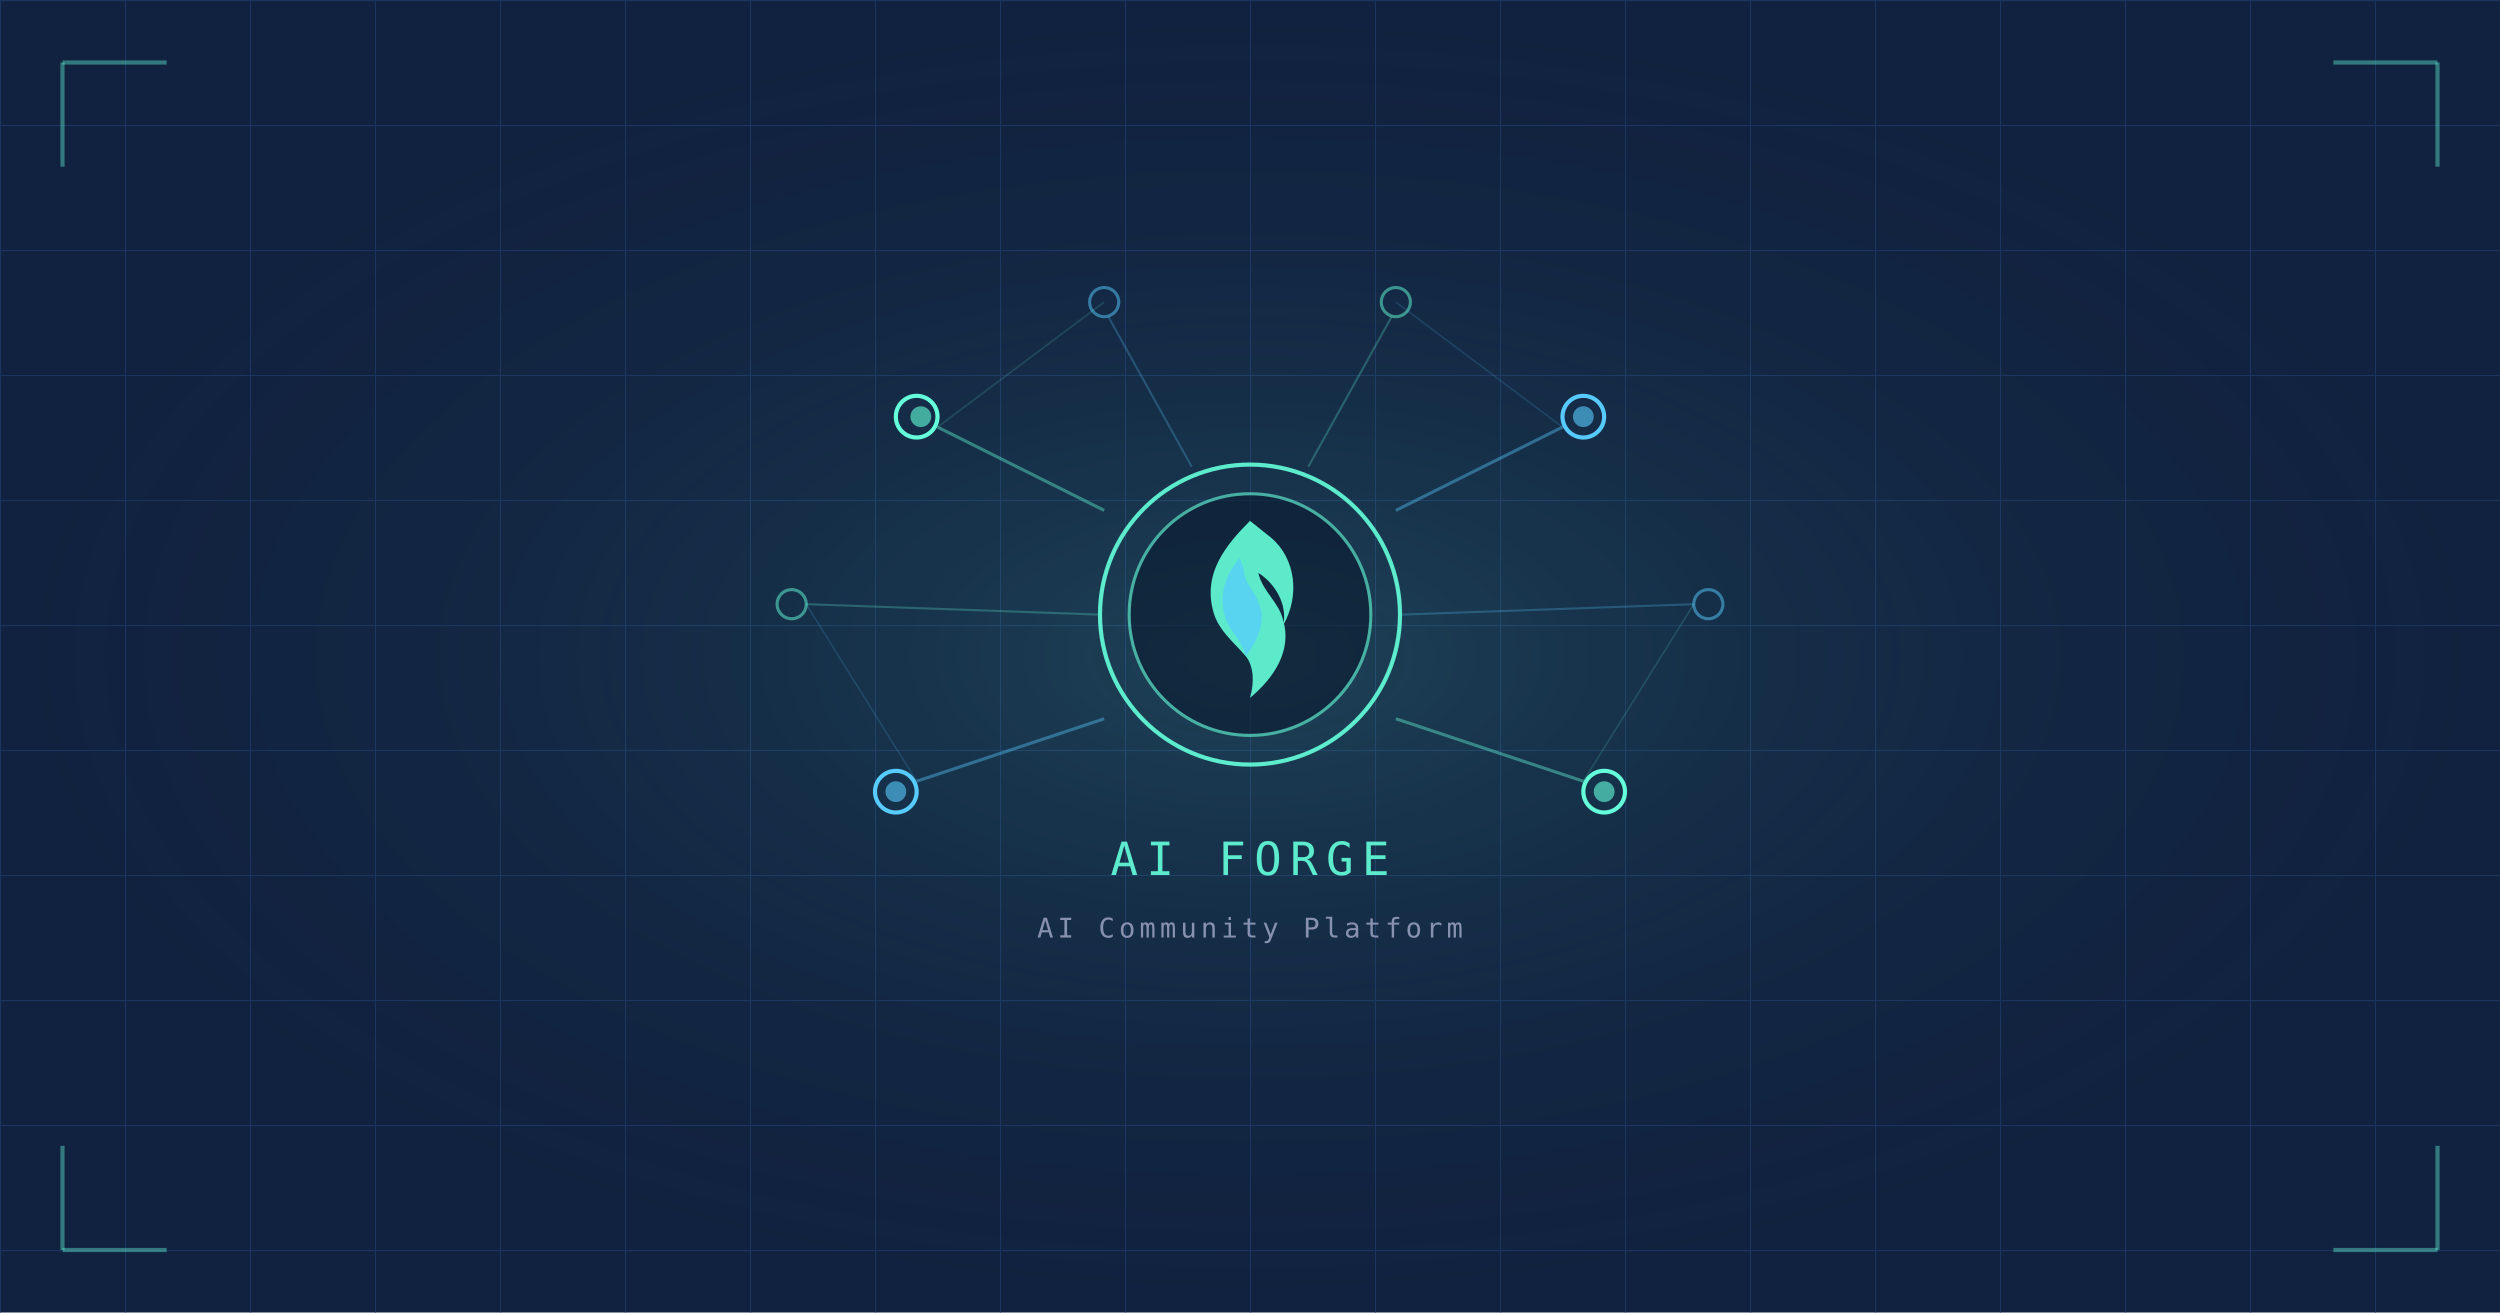
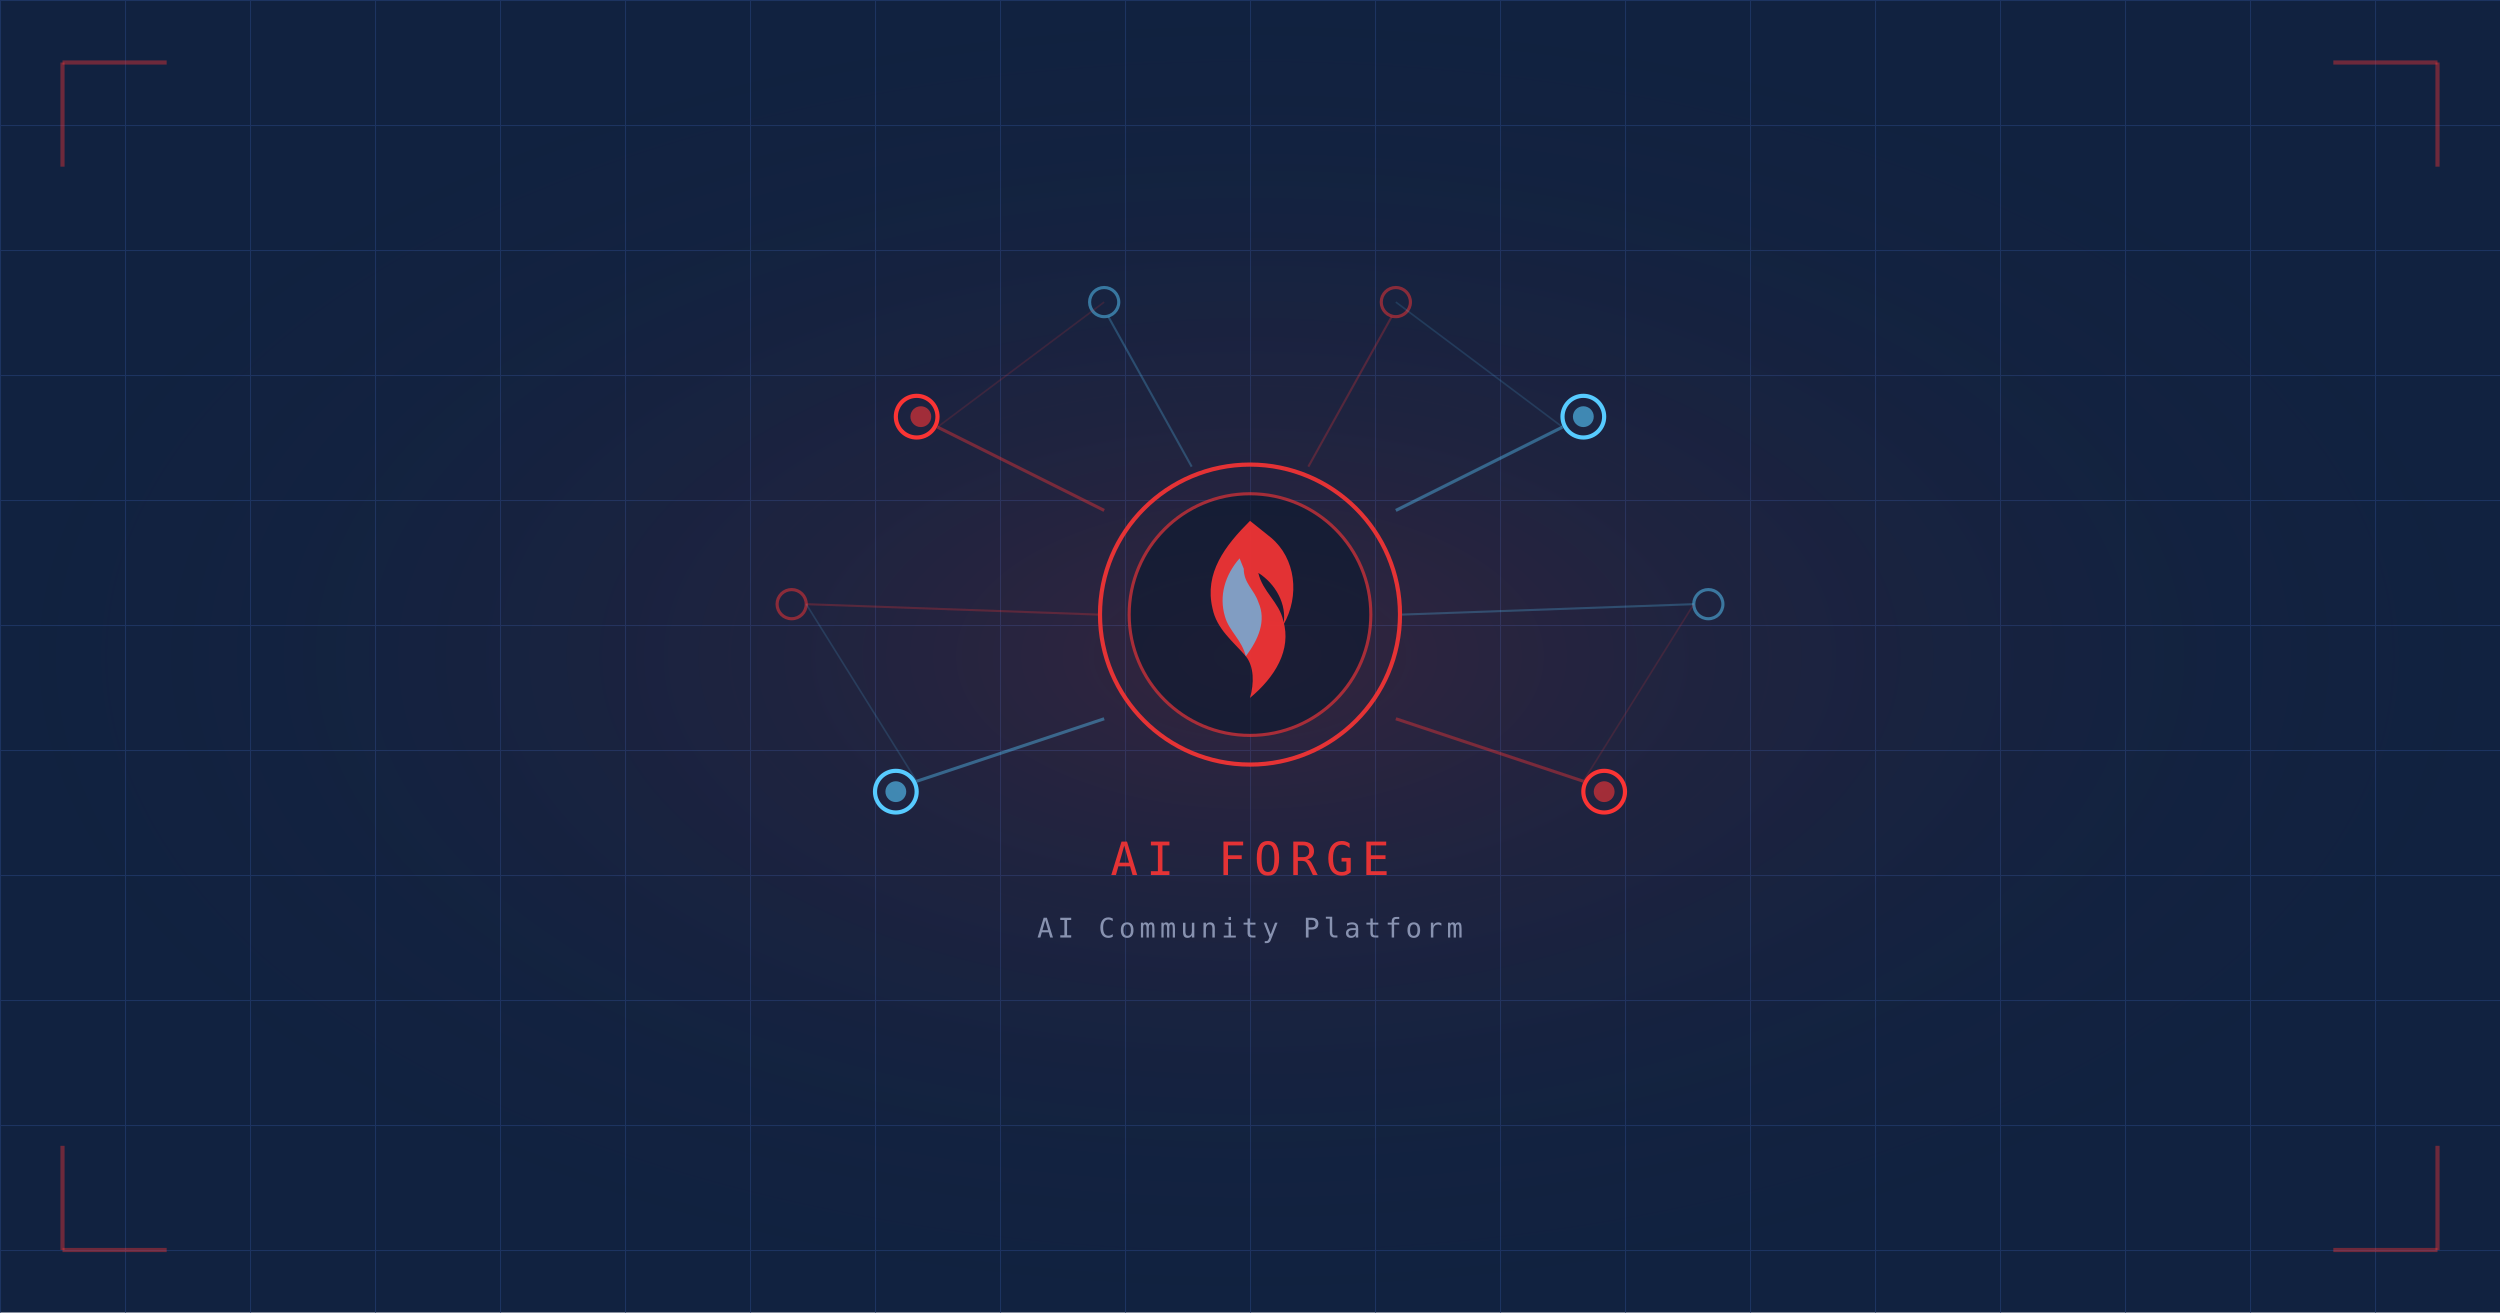
<svg xmlns="http://www.w3.org/2000/svg" width="1200" height="630" viewBox="0 0 1200 630">
  <rect width="1200" height="630" fill="#112240" />
  <defs>
    <pattern id="grid" width="60" height="60" patternUnits="userSpaceOnUse">
      <path d="M 60 0 L 0 0 0 60" fill="none" stroke="#1d3461" stroke-width="1" />
    </pattern>
    <radialGradient id="glow" cx="50%" cy="50%" r="50%">
-       <stop offset="0%" stop-color="#64ffda" stop-opacity="0.15" />
+       <stop offset="0%" stop-color="#fa3434" stop-opacity="0.15" />
      <stop offset="100%" stop-color="#112240" stop-opacity="0" />
    </radialGradient>
  </defs>
  <rect width="1200" height="630" fill="url(#grid)" />
  <rect width="1200" height="630" fill="url(#glow)" />
-   <circle cx="600" cy="295" r="72" fill="none" stroke="#64ffda" stroke-width="2" opacity="0.9" />
-   <circle cx="600" cy="295" r="58" fill="#0a192f" stroke="#64ffda" stroke-width="1.5" opacity="0.6" />
-   <path d="M600 250 C588 262 578 275 582 292 C584 302 592 308 598 315 C602 320 602 328 600 335 C612 325 620 312 616 298 C614 289 606 284 604 275 C612 280 618 290 616 300 C624 286 622 268 610 258 Z" fill="#64ffda" opacity="0.9" />
+   <circle cx="600" cy="295" r="72" fill="none" stroke="#fa3434" stroke-width="2" opacity="0.9" />
+   <circle cx="600" cy="295" r="58" fill="#0a192f" stroke="#fa3434" stroke-width="1.5" opacity="0.6" />
+   <path d="M600 250 C588 262 578 275 582 292 C584 302 592 308 598 315 C602 320 602 328 600 335 C612 325 620 312 616 298 C614 289 606 284 604 275 C612 280 618 290 616 300 C624 286 622 268 610 258 Z" fill="#fa3434" opacity="0.9" />
  <path d="M595 268 C588 276 585 286 588 296 C590 303 596 307 598 315 C604 307 608 298 604 289 C602 283 597 280 597 273 Z" fill="#57cbff" opacity="0.7" />
-   <circle cx="440" cy="200" r="10" fill="none" stroke="#64ffda" stroke-width="2" />
-   <circle cx="442" cy="200" r="5" fill="#64ffda" opacity="0.6" />
-   <line x1="530" y1="245" x2="450" y2="205" stroke="#64ffda" stroke-width="1.5" opacity="0.4" />
+   <circle cx="440" cy="200" r="10" fill="none" stroke="#fa3434" stroke-width="2" />
+   <circle cx="442" cy="200" r="5" fill="#fa3434" opacity="0.6" />
+   <line x1="530" y1="245" x2="450" y2="205" stroke="#fa3434" stroke-width="1.5" opacity="0.4" />
  <circle cx="760" cy="200" r="10" fill="none" stroke="#57cbff" stroke-width="2" />
  <circle cx="760" cy="200" r="5" fill="#57cbff" opacity="0.6" />
  <line x1="670" y1="245" x2="750" y2="205" stroke="#57cbff" stroke-width="1.5" opacity="0.4" />
  <circle cx="430" cy="380" r="10" fill="none" stroke="#57cbff" stroke-width="2" />
  <circle cx="430" cy="380" r="5" fill="#57cbff" opacity="0.6" />
  <line x1="530" y1="345" x2="440" y2="375" stroke="#57cbff" stroke-width="1.5" opacity="0.4" />
-   <circle cx="770" cy="380" r="10" fill="none" stroke="#64ffda" stroke-width="2" />
-   <circle cx="770" cy="380" r="5" fill="#64ffda" opacity="0.6" />
-   <line x1="670" y1="345" x2="760" y2="375" stroke="#64ffda" stroke-width="1.5" opacity="0.4" />
-   <circle cx="380" cy="290" r="7" fill="none" stroke="#64ffda" stroke-width="1.5" opacity="0.5" />
-   <line x1="527" y1="295" x2="387" y2="290" stroke="#64ffda" stroke-width="1" opacity="0.25" />
+   <circle cx="770" cy="380" r="10" fill="none" stroke="#fa3434" stroke-width="2" />
+   <circle cx="770" cy="380" r="5" fill="#fa3434" opacity="0.6" />
+   <line x1="670" y1="345" x2="760" y2="375" stroke="#fa3434" stroke-width="1.5" opacity="0.4" />
+   <circle cx="380" cy="290" r="7" fill="none" stroke="#fa3434" stroke-width="1.5" opacity="0.5" />
+   <line x1="527" y1="295" x2="387" y2="290" stroke="#fa3434" stroke-width="1" opacity="0.25" />
  <circle cx="820" cy="290" r="7" fill="none" stroke="#57cbff" stroke-width="1.5" opacity="0.5" />
  <line x1="673" y1="295" x2="813" y2="290" stroke="#57cbff" stroke-width="1" opacity="0.25" />
  <circle cx="530" cy="145" r="7" fill="none" stroke="#57cbff" stroke-width="1.5" opacity="0.5" />
  <line x1="572" y1="224" x2="532" y2="152" stroke="#57cbff" stroke-width="1" opacity="0.25" />
-   <circle cx="670" cy="145" r="7" fill="none" stroke="#64ffda" stroke-width="1.5" opacity="0.5" />
-   <line x1="628" y1="224" x2="668" y2="152" stroke="#64ffda" stroke-width="1" opacity="0.25" />
-   <line x1="450" y1="205" x2="530" y2="145" stroke="#64ffda" stroke-width="0.8" opacity="0.15" />
+   <circle cx="670" cy="145" r="7" fill="none" stroke="#fa3434" stroke-width="1.5" opacity="0.5" />
+   <line x1="628" y1="224" x2="668" y2="152" stroke="#fa3434" stroke-width="1" opacity="0.25" />
+   <line x1="450" y1="205" x2="530" y2="145" stroke="#fa3434" stroke-width="0.8" opacity="0.15" />
  <line x1="750" y1="205" x2="670" y2="145" stroke="#57cbff" stroke-width="0.8" opacity="0.15" />
  <line x1="440" y1="375" x2="387" y2="290" stroke="#57cbff" stroke-width="0.8" opacity="0.15" />
-   <line x1="760" y1="375" x2="813" y2="290" stroke="#64ffda" stroke-width="0.8" opacity="0.15" />
-   <text x="600" y="420" text-anchor="middle" font-family="monospace" font-size="22" fill="#64ffda" letter-spacing="4" opacity="0.9">AI FORGE</text>
+   <line x1="760" y1="375" x2="813" y2="290" stroke="#fa3434" stroke-width="0.8" opacity="0.15" />
+   <text x="600" y="420" text-anchor="middle" font-family="monospace" font-size="22" fill="#fa3434" letter-spacing="4" opacity="0.9">AI FORGE</text>
  <text x="600" y="450" text-anchor="middle" font-family="monospace" font-size="13" fill="#8892b0" letter-spacing="2">AI Community Platform</text>
-   <line x1="30" y1="30" x2="80" y2="30" stroke="#64ffda" stroke-width="2" opacity="0.4" />
-   <line x1="30" y1="30" x2="30" y2="80" stroke="#64ffda" stroke-width="2" opacity="0.4" />
-   <line x1="1170" y1="30" x2="1120" y2="30" stroke="#64ffda" stroke-width="2" opacity="0.4" />
-   <line x1="1170" y1="30" x2="1170" y2="80" stroke="#64ffda" stroke-width="2" opacity="0.4" />
-   <line x1="30" y1="600" x2="80" y2="600" stroke="#64ffda" stroke-width="2" opacity="0.4" />
-   <line x1="30" y1="600" x2="30" y2="550" stroke="#64ffda" stroke-width="2" opacity="0.4" />
-   <line x1="1170" y1="600" x2="1120" y2="600" stroke="#64ffda" stroke-width="2" opacity="0.4" />
-   <line x1="1170" y1="600" x2="1170" y2="550" stroke="#64ffda" stroke-width="2" opacity="0.4" />
+   <line x1="30" y1="30" x2="80" y2="30" stroke="#fa3434" stroke-width="2" opacity="0.4" />
+   <line x1="30" y1="30" x2="30" y2="80" stroke="#fa3434" stroke-width="2" opacity="0.4" />
+   <line x1="1170" y1="30" x2="1120" y2="30" stroke="#fa3434" stroke-width="2" opacity="0.4" />
+   <line x1="1170" y1="30" x2="1170" y2="80" stroke="#fa3434" stroke-width="2" opacity="0.4" />
+   <line x1="30" y1="600" x2="80" y2="600" stroke="#fa3434" stroke-width="2" opacity="0.4" />
+   <line x1="30" y1="600" x2="30" y2="550" stroke="#fa3434" stroke-width="2" opacity="0.4" />
+   <line x1="1170" y1="600" x2="1120" y2="600" stroke="#fa3434" stroke-width="2" opacity="0.4" />
+   <line x1="1170" y1="600" x2="1170" y2="550" stroke="#fa3434" stroke-width="2" opacity="0.4" />
</svg>
